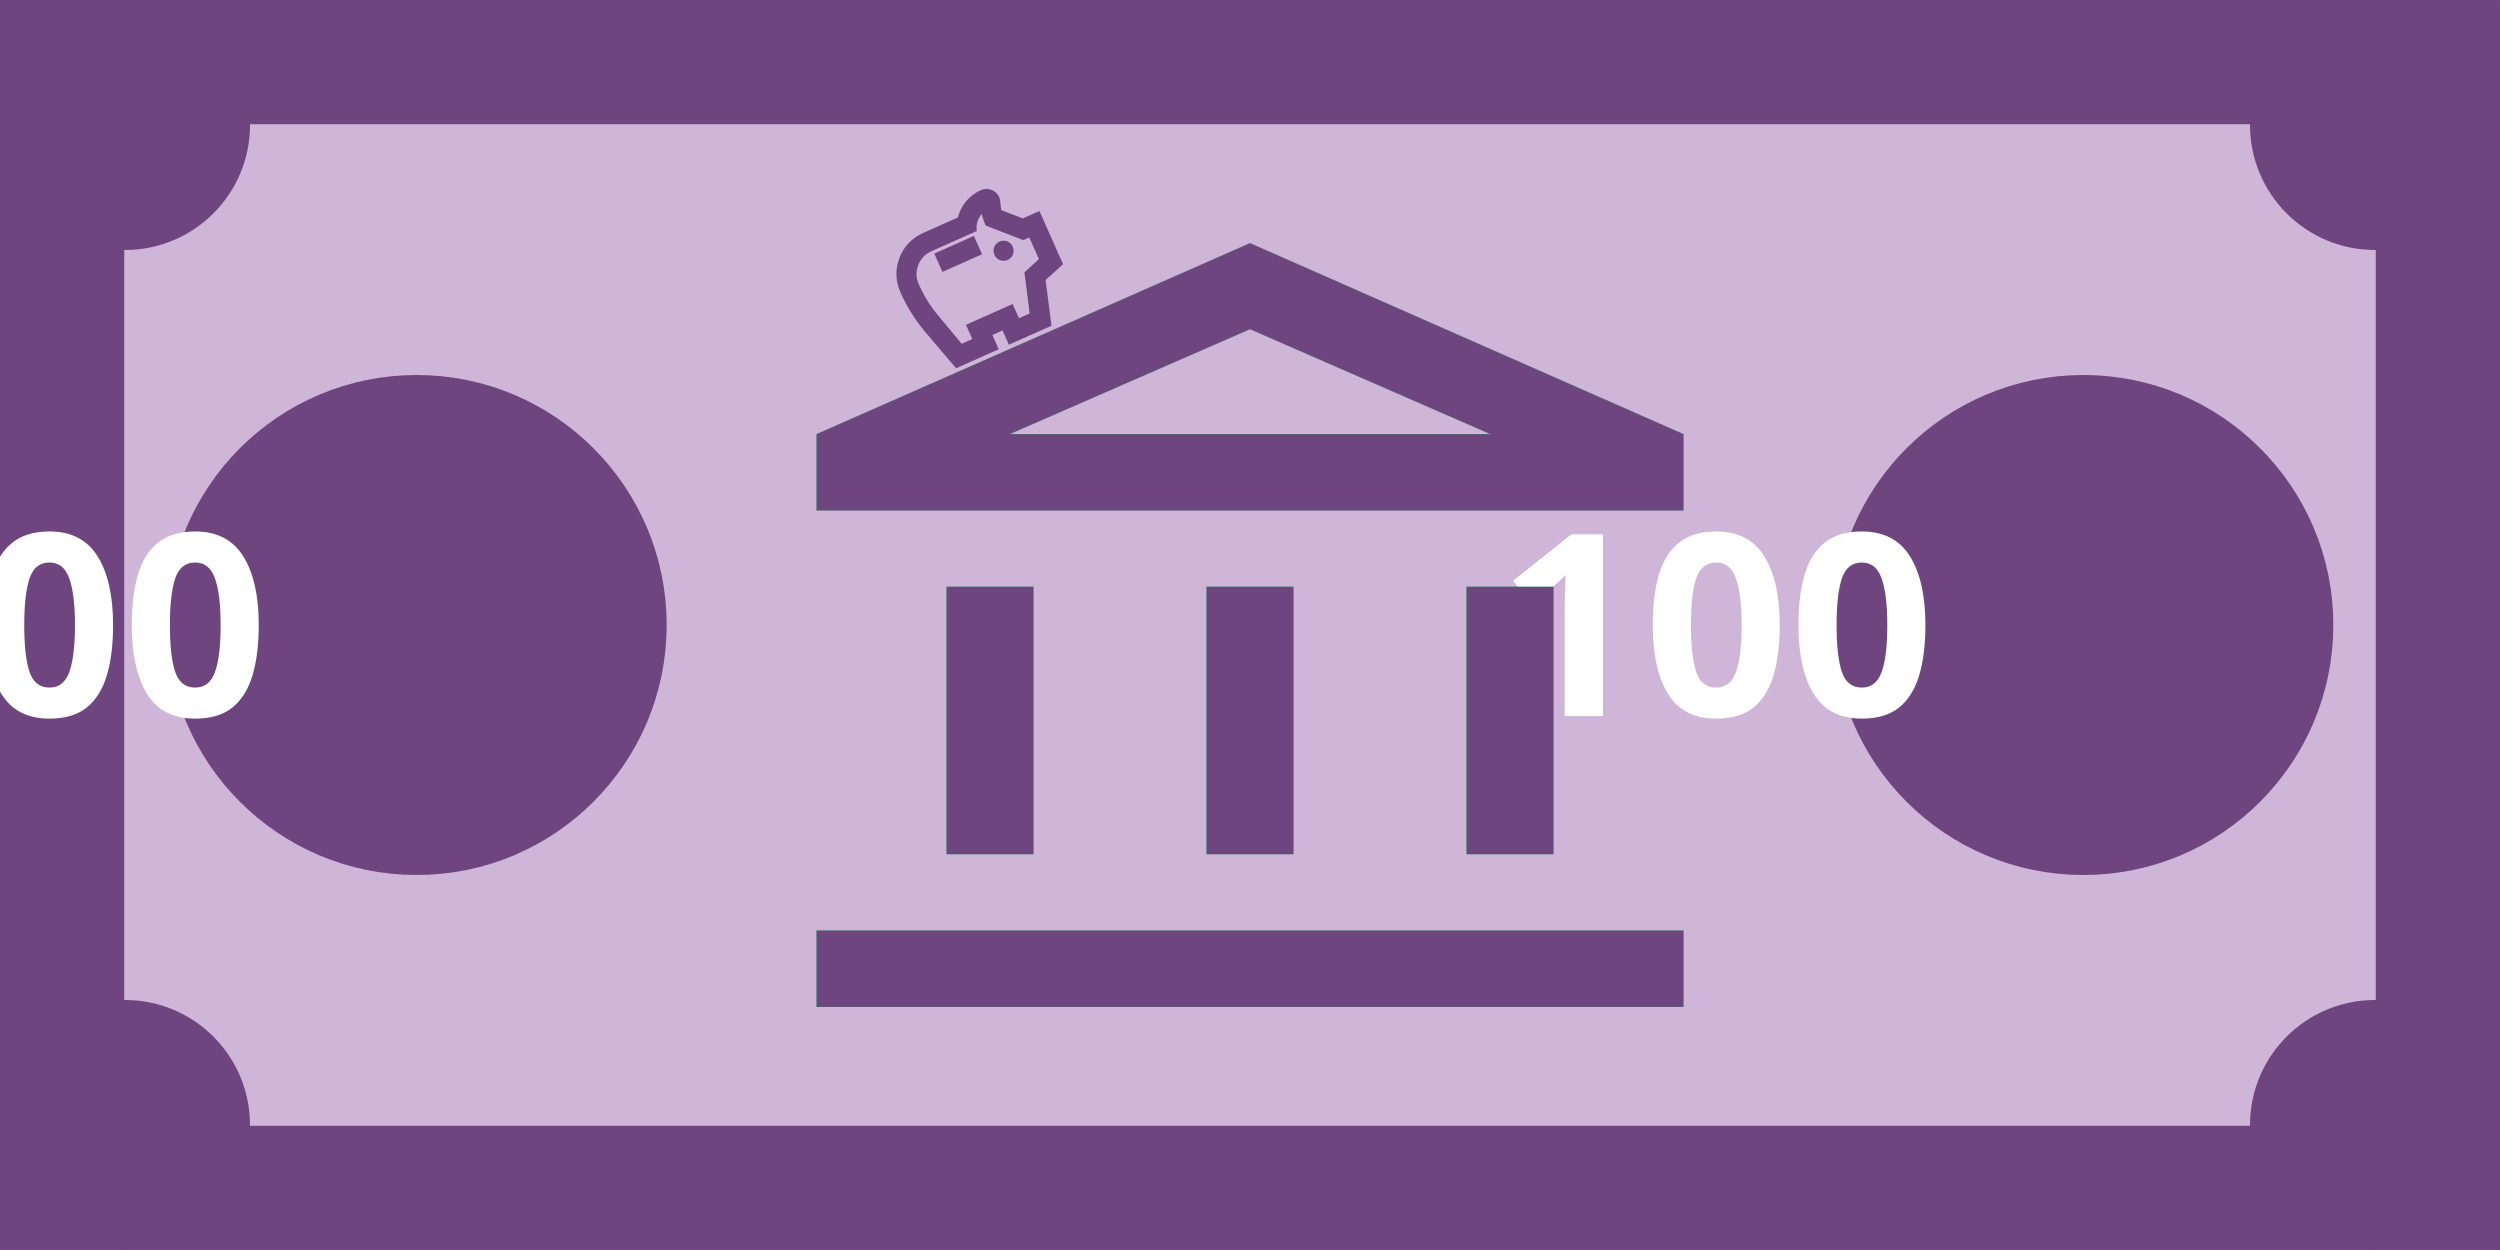
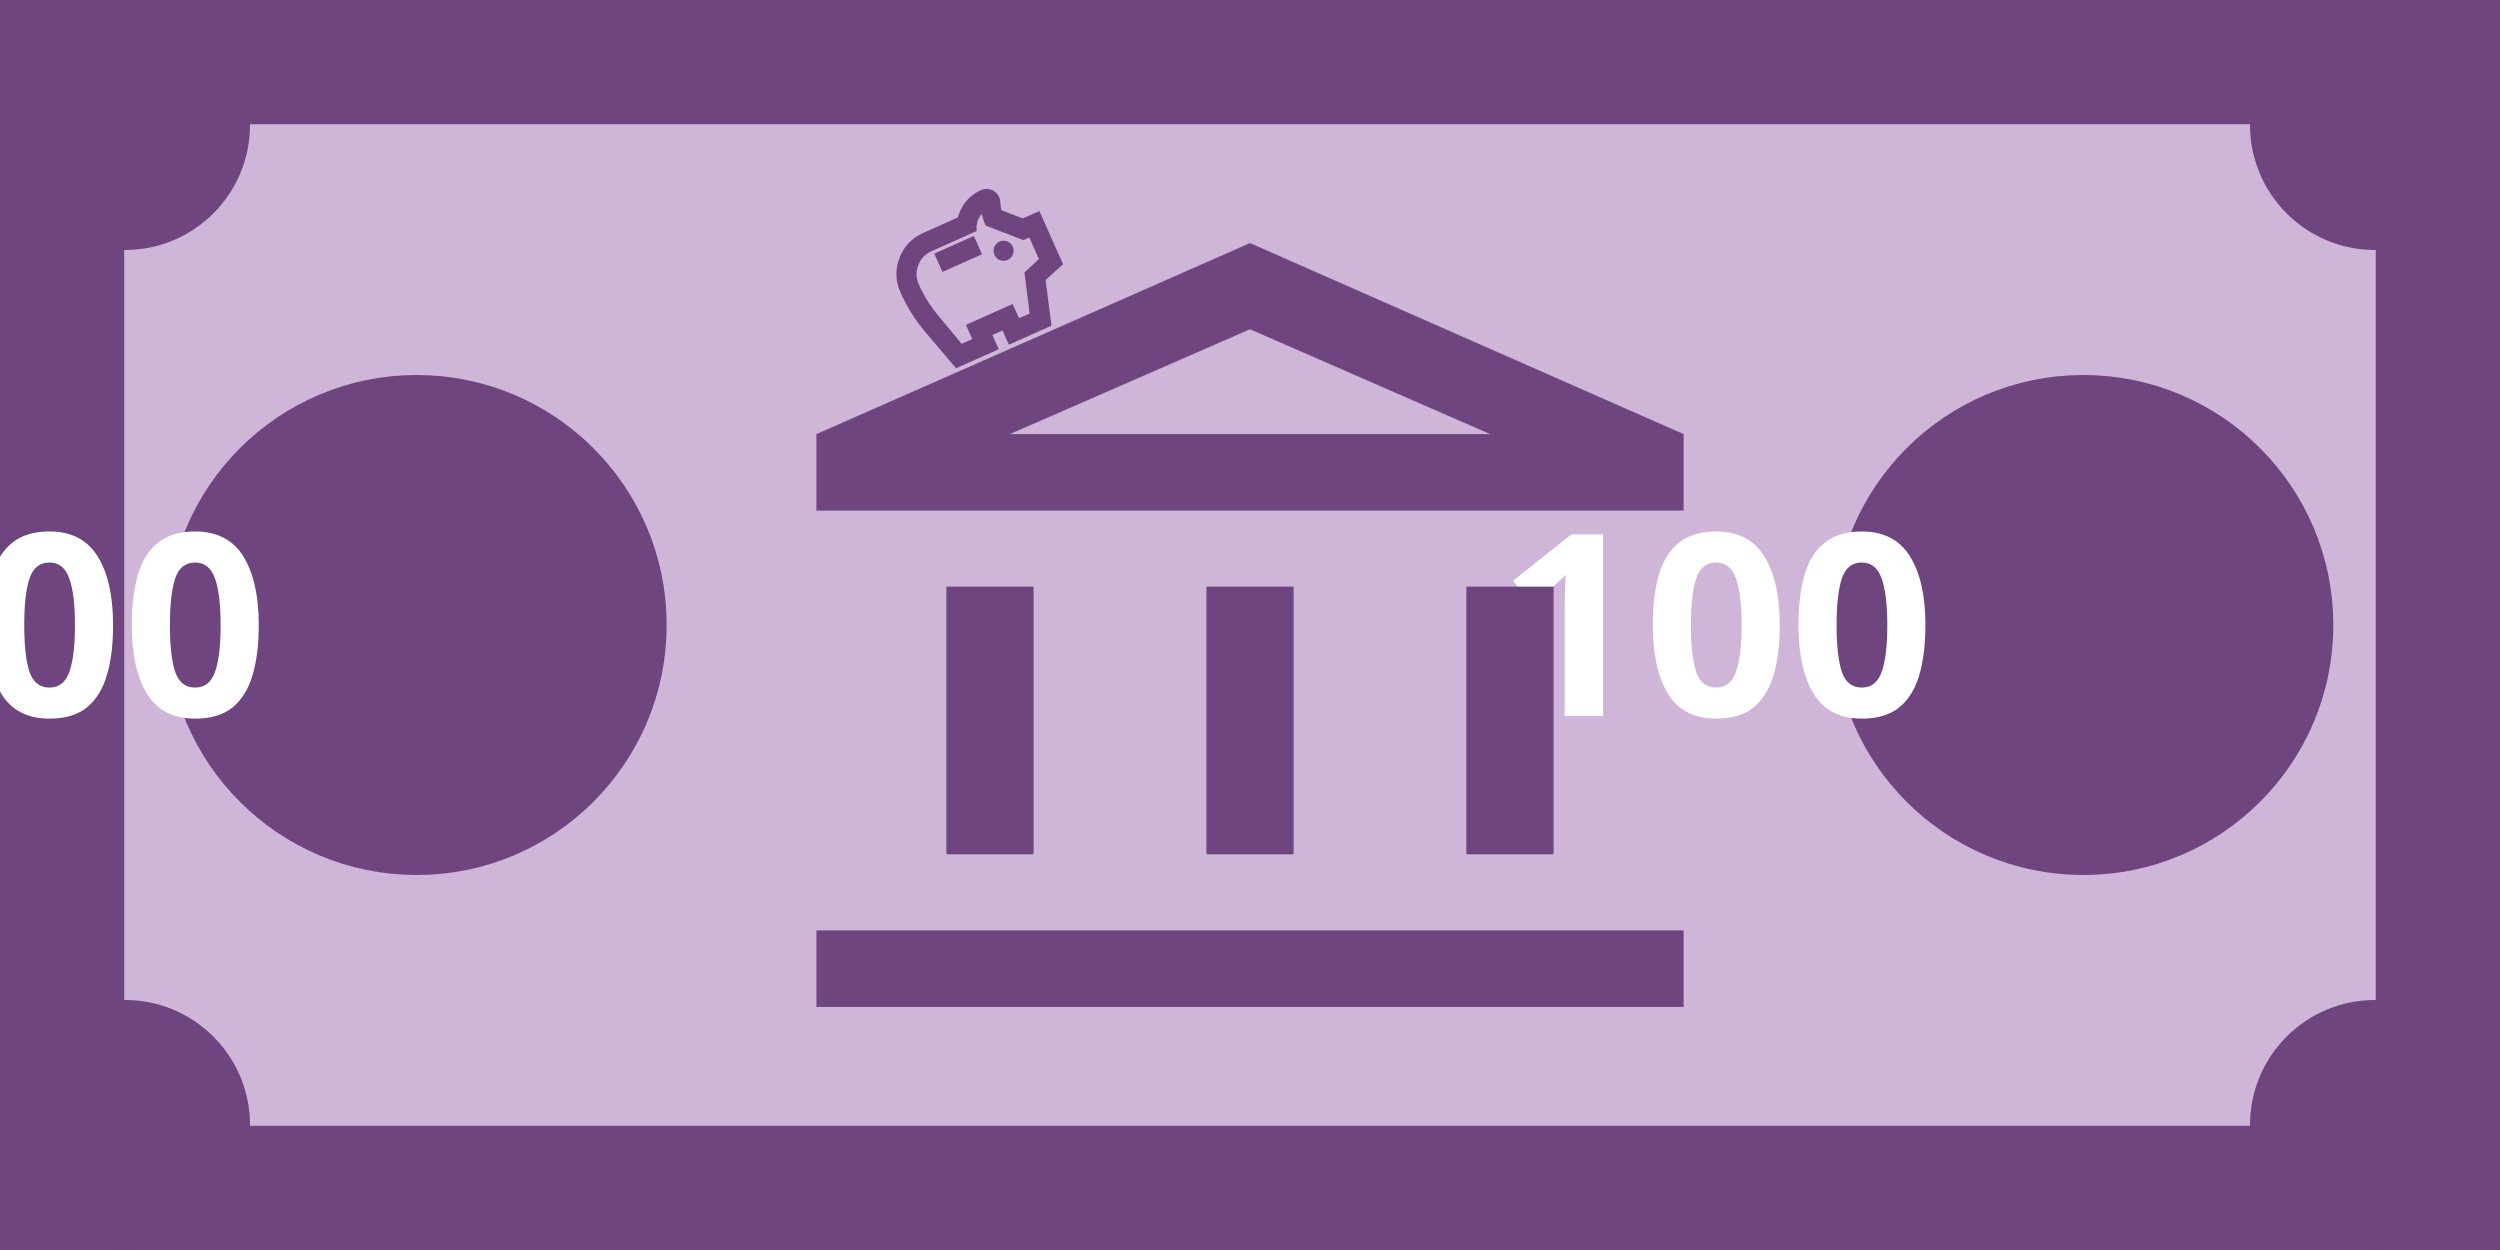
<svg xmlns="http://www.w3.org/2000/svg" xmlns:xlink="http://www.w3.org/1999/xlink" width="3in" height="1.5in" viewBox="0 0 76.2 38.1" version="1.1" id="svg1">
  <defs id="defs1">
+     <linearGradient id="swatch4">
+       <stop style="stop-color:#0e8547;stop-opacity:1;" offset="0" id="stop4" />
+     </linearGradient>
    <linearGradient xlink:href="#swatch37" id="linearGradient37" x1="0.618" y1="89.68" x2="288.617" y2="89.68" gradientUnits="userSpaceOnUse" />
    <linearGradient id="swatch37">
      <stop style="stop-color:#cfb6d9;stop-opacity:1;" offset="0" id="stop37" />
    </linearGradient>
    <linearGradient xlink:href="#swatch36" id="linearGradient36" x1="0.618" y1="89.68" x2="288.617" y2="89.68" gradientUnits="userSpaceOnUse" />
    <linearGradient id="swatch36">
      <stop style="stop-color:#6f4580;stop-opacity:1;" offset="0" id="stop36" />
    </linearGradient>
    <linearGradient xlink:href="#swatch36" id="linearGradient11" x1="0.618" y1="32.08" x2="29.418" y2="32.08" gradientUnits="userSpaceOnUse" />
    <linearGradient xlink:href="#swatch36" id="linearGradient10" x1="259.818" y1="32.08" x2="288.618" y2="32.08" gradientUnits="userSpaceOnUse" />
    <linearGradient xlink:href="#swatch36" id="linearGradient9" x1="0.618" y1="147.28" x2="29.418" y2="147.28" gradientUnits="userSpaceOnUse" />
    <linearGradient xlink:href="#swatch36" id="linearGradient8" x1="259.818" y1="147.28" x2="288.618" y2="147.28" gradientUnits="userSpaceOnUse" />
    <linearGradient xlink:href="#swatch36" id="linearGradient6" x1="31.056" y1="98.839" x2="88.656" y2="98.839" gradientUnits="userSpaceOnUse" />
    <linearGradient xlink:href="#swatch29" id="linearGradient21" x1="68.536" y1="-500" x2="891.464" y2="-500" gradientUnits="userSpaceOnUse" />
    <linearGradient id="swatch29">
      <stop style="stop-color:#a44857;stop-opacity:1;" offset="0" id="stop29" />
    </linearGradient>
    <linearGradient xlink:href="#swatch36" id="linearGradient34" gradientUnits="userSpaceOnUse" x1="68.536" y1="-500" x2="891.464" y2="-500" />
    <linearGradient xlink:href="#swatch1" id="linearGradient26" x1="2256.329" y1="1965.687" x2="4496.514" y2="1965.687" gradientUnits="userSpaceOnUse" />
    <linearGradient id="swatch1">
      <stop style="stop-color:#4a5d6b;stop-opacity:1;" offset="0" id="stop26" />
    </linearGradient>
    <linearGradient xlink:href="#swatch36" id="linearGradient31" gradientUnits="userSpaceOnUse" x1="2256.329" y1="1965.687" x2="4496.514" y2="1965.687" />
    <linearGradient xlink:href="#swatch36" id="linearGradient1" gradientUnits="userSpaceOnUse" x1="31.056" y1="98.839" x2="88.656" y2="98.839" />
    <linearGradient xlink:href="#swatch36" id="linearGradient2" gradientUnits="userSpaceOnUse" x1="31.056" y1="98.839" x2="88.656" y2="98.839" />
    <linearGradient xlink:href="#swatch36" id="linearGradient3" gradientUnits="userSpaceOnUse" x1="68.536" y1="-500" x2="891.464" y2="-500" />
+     <linearGradient xlink:href="#swatch36" id="linearGradient4" x1="2256.329" y1="1965.687" x2="4496.514" y2="1965.687" gradientUnits="userSpaceOnUse" />
  </defs>
  <g id="layer1" transform="translate(-155.0458,-75.67083)">
    <g id="g3" transform="matrix(0.2645833,0,0,0.2645833,155.0458,75.67083)">
      <g id="g1" transform="translate(-0.6175675,-17.68023)">
        <rect style="fill:url(#linearGradient37);fill-opacity:1;stroke:url(#linearGradient36);stroke-width:14.313;stroke-dasharray:none;stroke-opacity:1;paint-order:markers fill stroke" id="rect2" width="273.686" height="129.686" x="7.774" y="24.837" />
        <circle style="fill:url(#linearGradient11);fill-opacity:1;stroke-width:2.476;stroke-linecap:square;paint-order:stroke fill markers" id="path1-0" cx="15.018" cy="32.08" r="14.4" />
        <circle style="fill:url(#linearGradient10);fill-opacity:1;stroke-width:2.476;stroke-linecap:square;paint-order:stroke fill markers" id="path1-82" cx="274.218" cy="32.08" r="14.4" />
        <circle style="fill:url(#linearGradient9);fill-opacity:1;stroke-width:2.476;stroke-linecap:square;paint-order:stroke fill markers" id="path1-7-4" cx="15.018" cy="147.28" r="14.4" />
        <circle style="fill:url(#linearGradient8);fill-opacity:1;stroke-width:2.476;stroke-linecap:square;paint-order:stroke fill markers" id="path1-7-7" cx="274.218" cy="147.28" r="14.4" />
        <g id="g2" transform="translate(-11.23821,-9.158531)">
          <circle style="fill:url(#linearGradient1);fill-opacity:1;stroke:url(#linearGradient2);stroke-width:5.667;stroke-linecap:square;stroke-dasharray:none;stroke-opacity:1;paint-order:stroke fill markers" id="path2-8" cx="59.856" cy="98.839" r="25.967" />
          <text xml:space="preserve" style="font-weight:bold;font-size:29.333px;font-family:'Overpass Mono';-inkscape-font-specification:'Overpass Mono Bold';text-align:center;letter-spacing:0px;writing-mode:lr-tb;direction:ltr;text-anchor:middle;fill:#0e8547;fill-opacity:1;stroke:none;stroke-width:2.88;stroke-linecap:square;paint-order:stroke fill markers" x="59.533" y="109.325" id="text1">
            <tspan id="tspan1" x="59.533" y="109.325" style="font-style:normal;font-variant:normal;font-weight:bold;font-stretch:normal;font-size:29.333px;font-family:'Noto Sans';-inkscape-font-specification:'Noto Sans Bold';text-align:center;text-anchor:middle;fill:#ffffff;fill-opacity:1;stroke:none">100</tspan>
          </text>
        </g>
        <use x="0" y="0" xlink:href="#g2" id="use2" transform="translate(192)" />
      </g>
      <g id="layer2" transform="translate(-0.6175675,-17.68023)">
        <g style="fill:url(#linearGradient6);fill-opacity:1;stroke:url(#swatch36);stroke-width:22.928;stroke-dasharray:none;stroke-opacity:1" id="g16" transform="matrix(0.02046329,-0.00912446,0.00911925,0.0205128,108.2401,63.89467)">
          <path d="m 640,-520 q 17,0 28.5,-11.5 Q 680,-543 680,-560 680,-577 668.5,-588.5 657,-600 640,-600 q -17,0 -28.5,11.5 -11.5,11.5 -11.5,28.5 0,17 11.5,28.5 11.5,11.5 28.5,11.5 z m -320,-80 h 200 v -80 H 320 Z M 180,-120 Q 146,-234 113,-347.5 80,-461 80,-580 q 0,-92 64,-156 64,-64 156,-64 h 200 q 29,-38 70.5,-59 41.5,-21 89.5,-21 25,0 42.5,17.5 17.5,17.5 17.5,42.5 0,6 -1.5,12 -1.5,6 -3.5,11 -4,11 -7.5,22.5 -3.5,11.5 -5.5,23.5 l 91,91 h 87 v 279 l -113,37 -67,224 H 480 v -80 h -80 v 80 z m 60,-80 h 80 v -80 h 240 v 80 h 80 l 62,-206 98,-33 V -580 H 760 L 620,-720 q 0,-20 2.5,-38.5 2.5,-18.5 7.5,-37.5 -29,8 -51,27.5 -22,19.5 -32,48.5 H 300 q -58,0 -99,41 -41,41 -41,99 0,98 27,191.5 27,93.5 53,188.5 z m 240,-298 z" id="path1-5" style="fill:url(#linearGradient3);fill-opacity:1;stroke:url(#linearGradient34);stroke-width:22.928;stroke-dasharray:none;stroke-opacity:1" />
        </g>
      </g>
      <g style="fill:url(#swatch36);stroke-width:1.019;stroke-dasharray:none" id="g15" transform="matrix(0.04458626,0,0,0.02498948,-6.541989,22.88274)">
-         <path d="M 2592.713,3021.942 V 1789.725 h 223.917 v 1232.217 z m 671.75,0 V 1789.725 h 223.916 v 1232.217 z m -1007.625,704.124 v -352.062 h 2239.166 v 352.062 z m 1679.375,-704.124 V 1789.725 h 223.917 V 3021.942 Z M 2256.838,1437.663 V 1085.601 L 3376.421,205.446 4496.004,1085.601 v 352.062 z m 498.214,-352.062 h 1242.737 z m 0,0 H 3997.79 L 3376.421,601.516 Z" id="path1-8-3" style="fill:url(#linearGradient31);fill-opacity:1;stroke:#0e8547;stroke-width:1.019;stroke-dasharray:none;stroke-opacity:1" />
+         <path d="M 2592.713,3021.942 V 1789.725 h 223.917 v 1232.217 z m 671.75,0 V 1789.725 h 223.916 v 1232.217 z m -1007.625,704.124 v -352.062 h 2239.166 v 352.062 z m 1679.375,-704.124 V 1789.725 h 223.917 V 3021.942 Z M 2256.838,1437.663 V 1085.601 L 3376.421,205.446 4496.004,1085.601 v 352.062 z m 498.214,-352.062 h 1242.737 z m 0,0 H 3997.79 L 3376.421,601.516 Z" id="path1-8-3" style="fill:url(#linearGradient31);fill-opacity:1;stroke:url(#linearGradient4);stroke-width:1.019;stroke-dasharray:none;stroke-opacity:1" />
      </g>
    </g>
  </g>
</svg>
